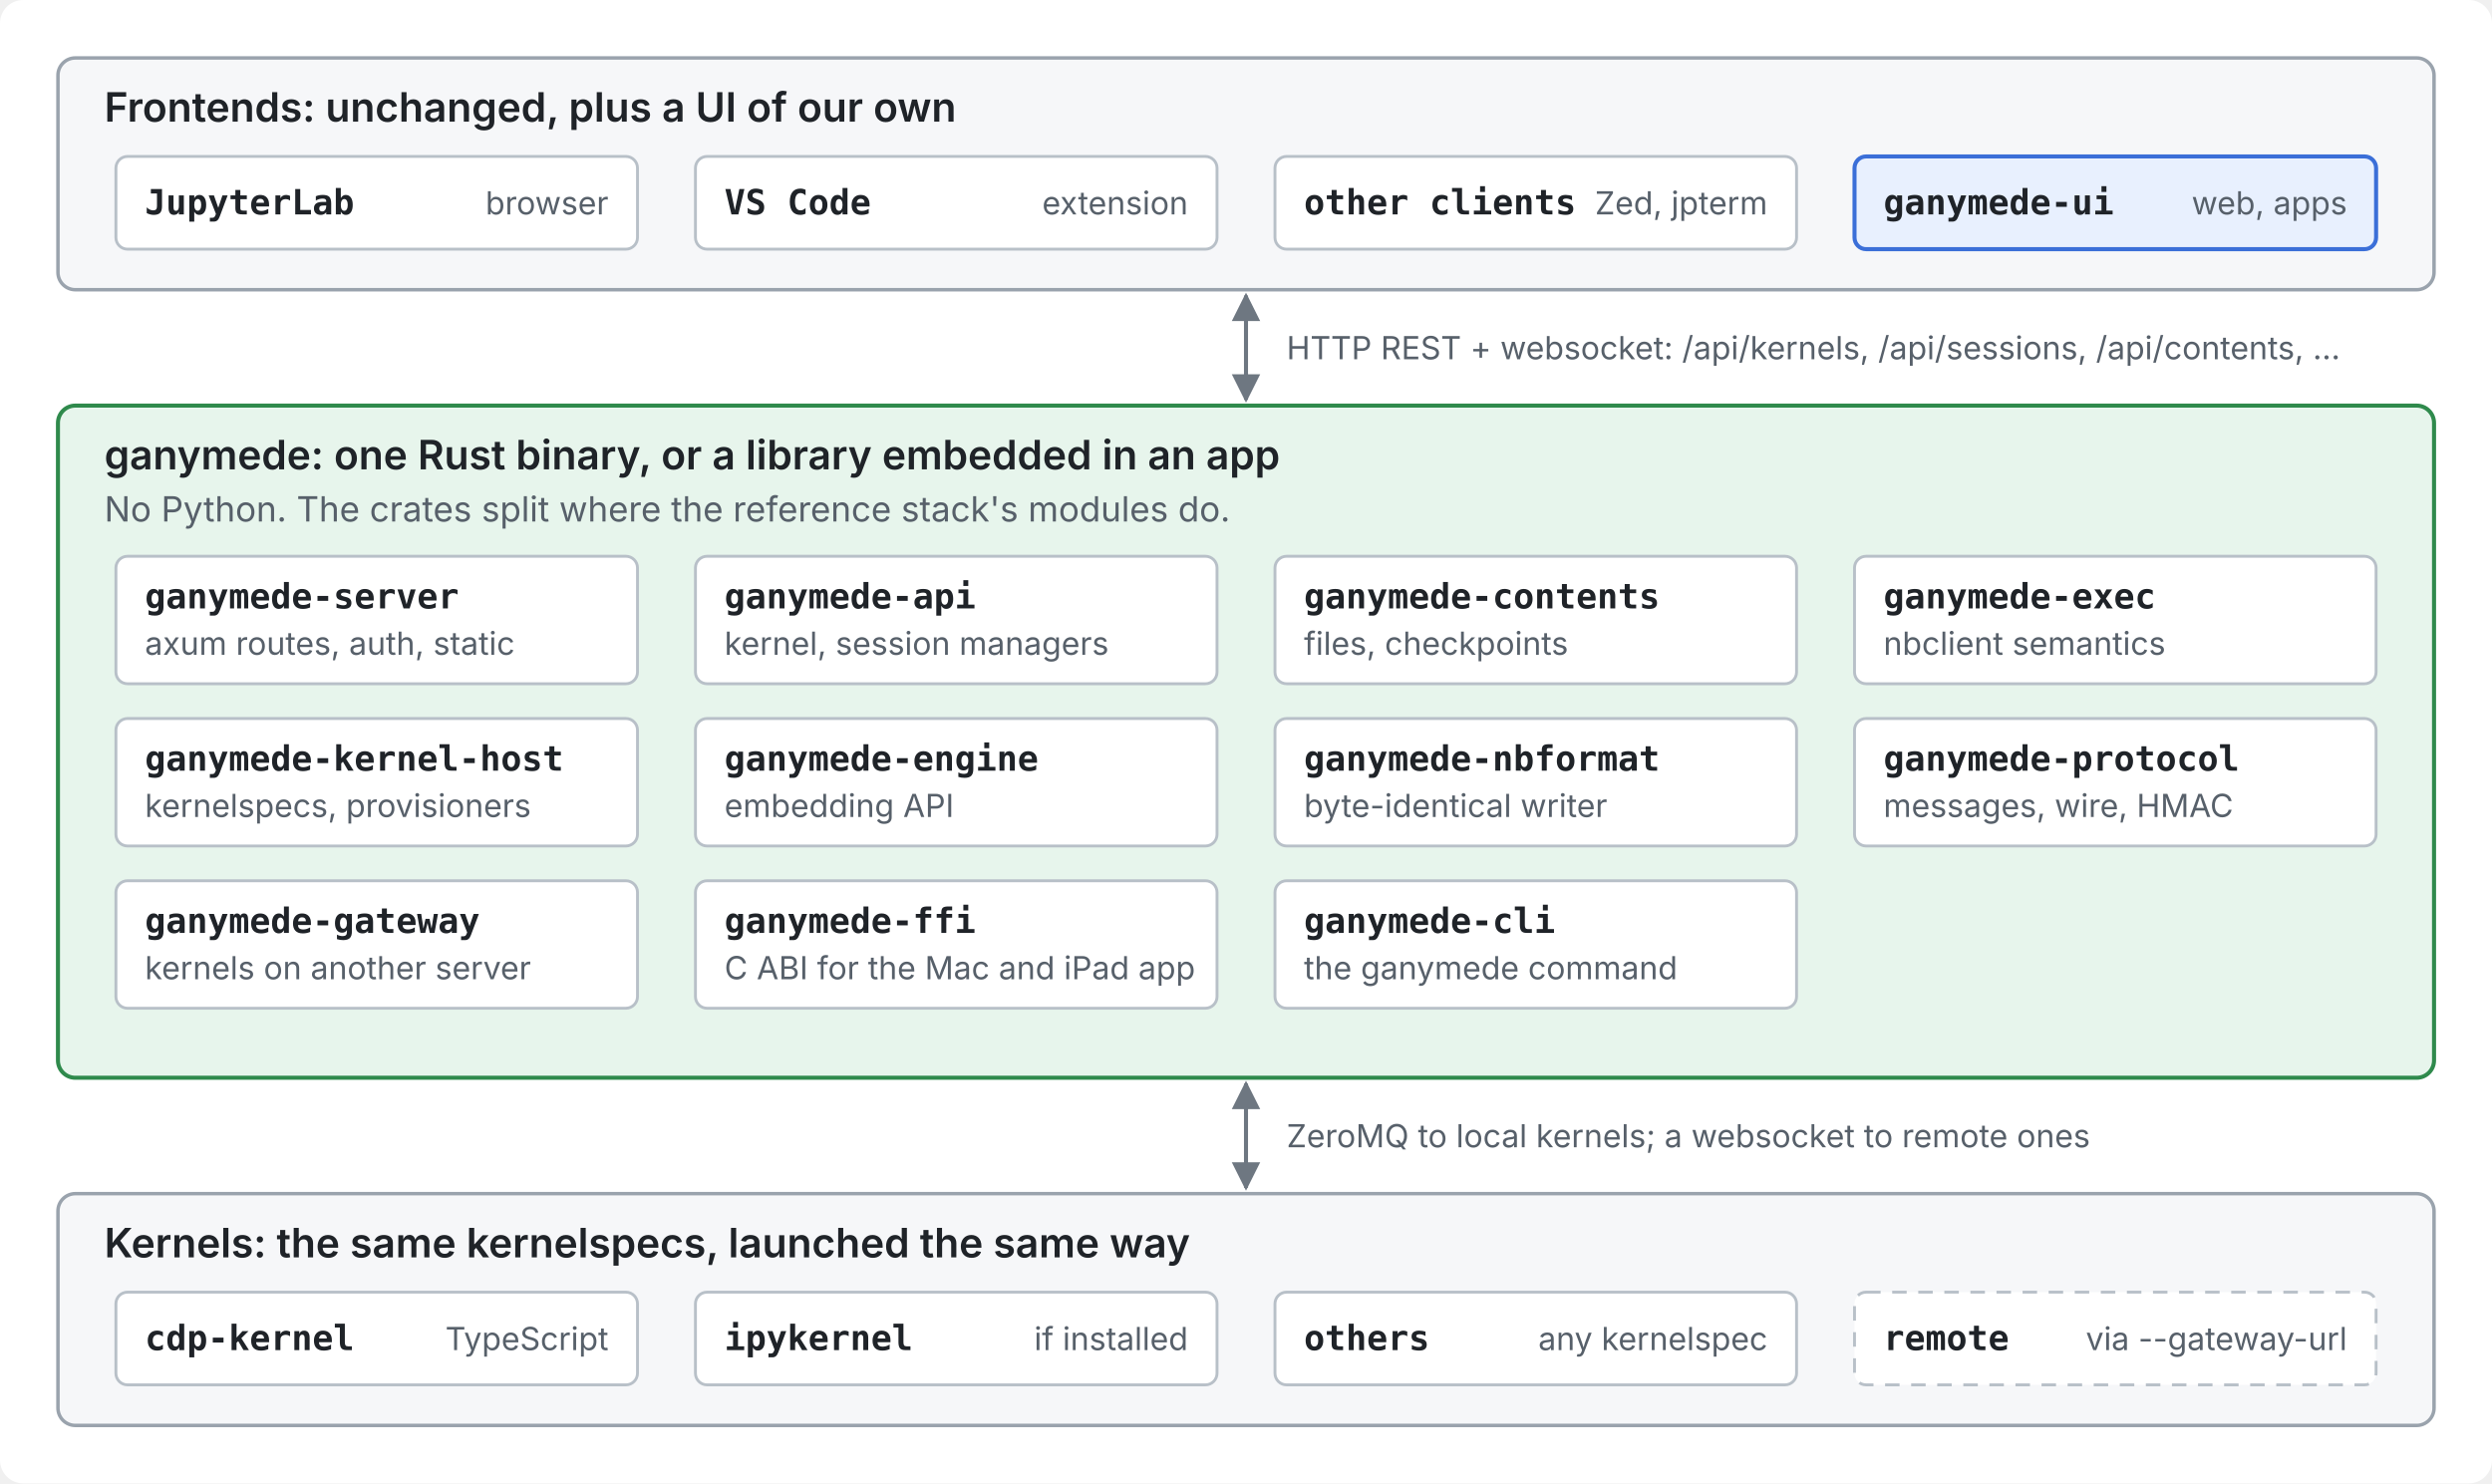
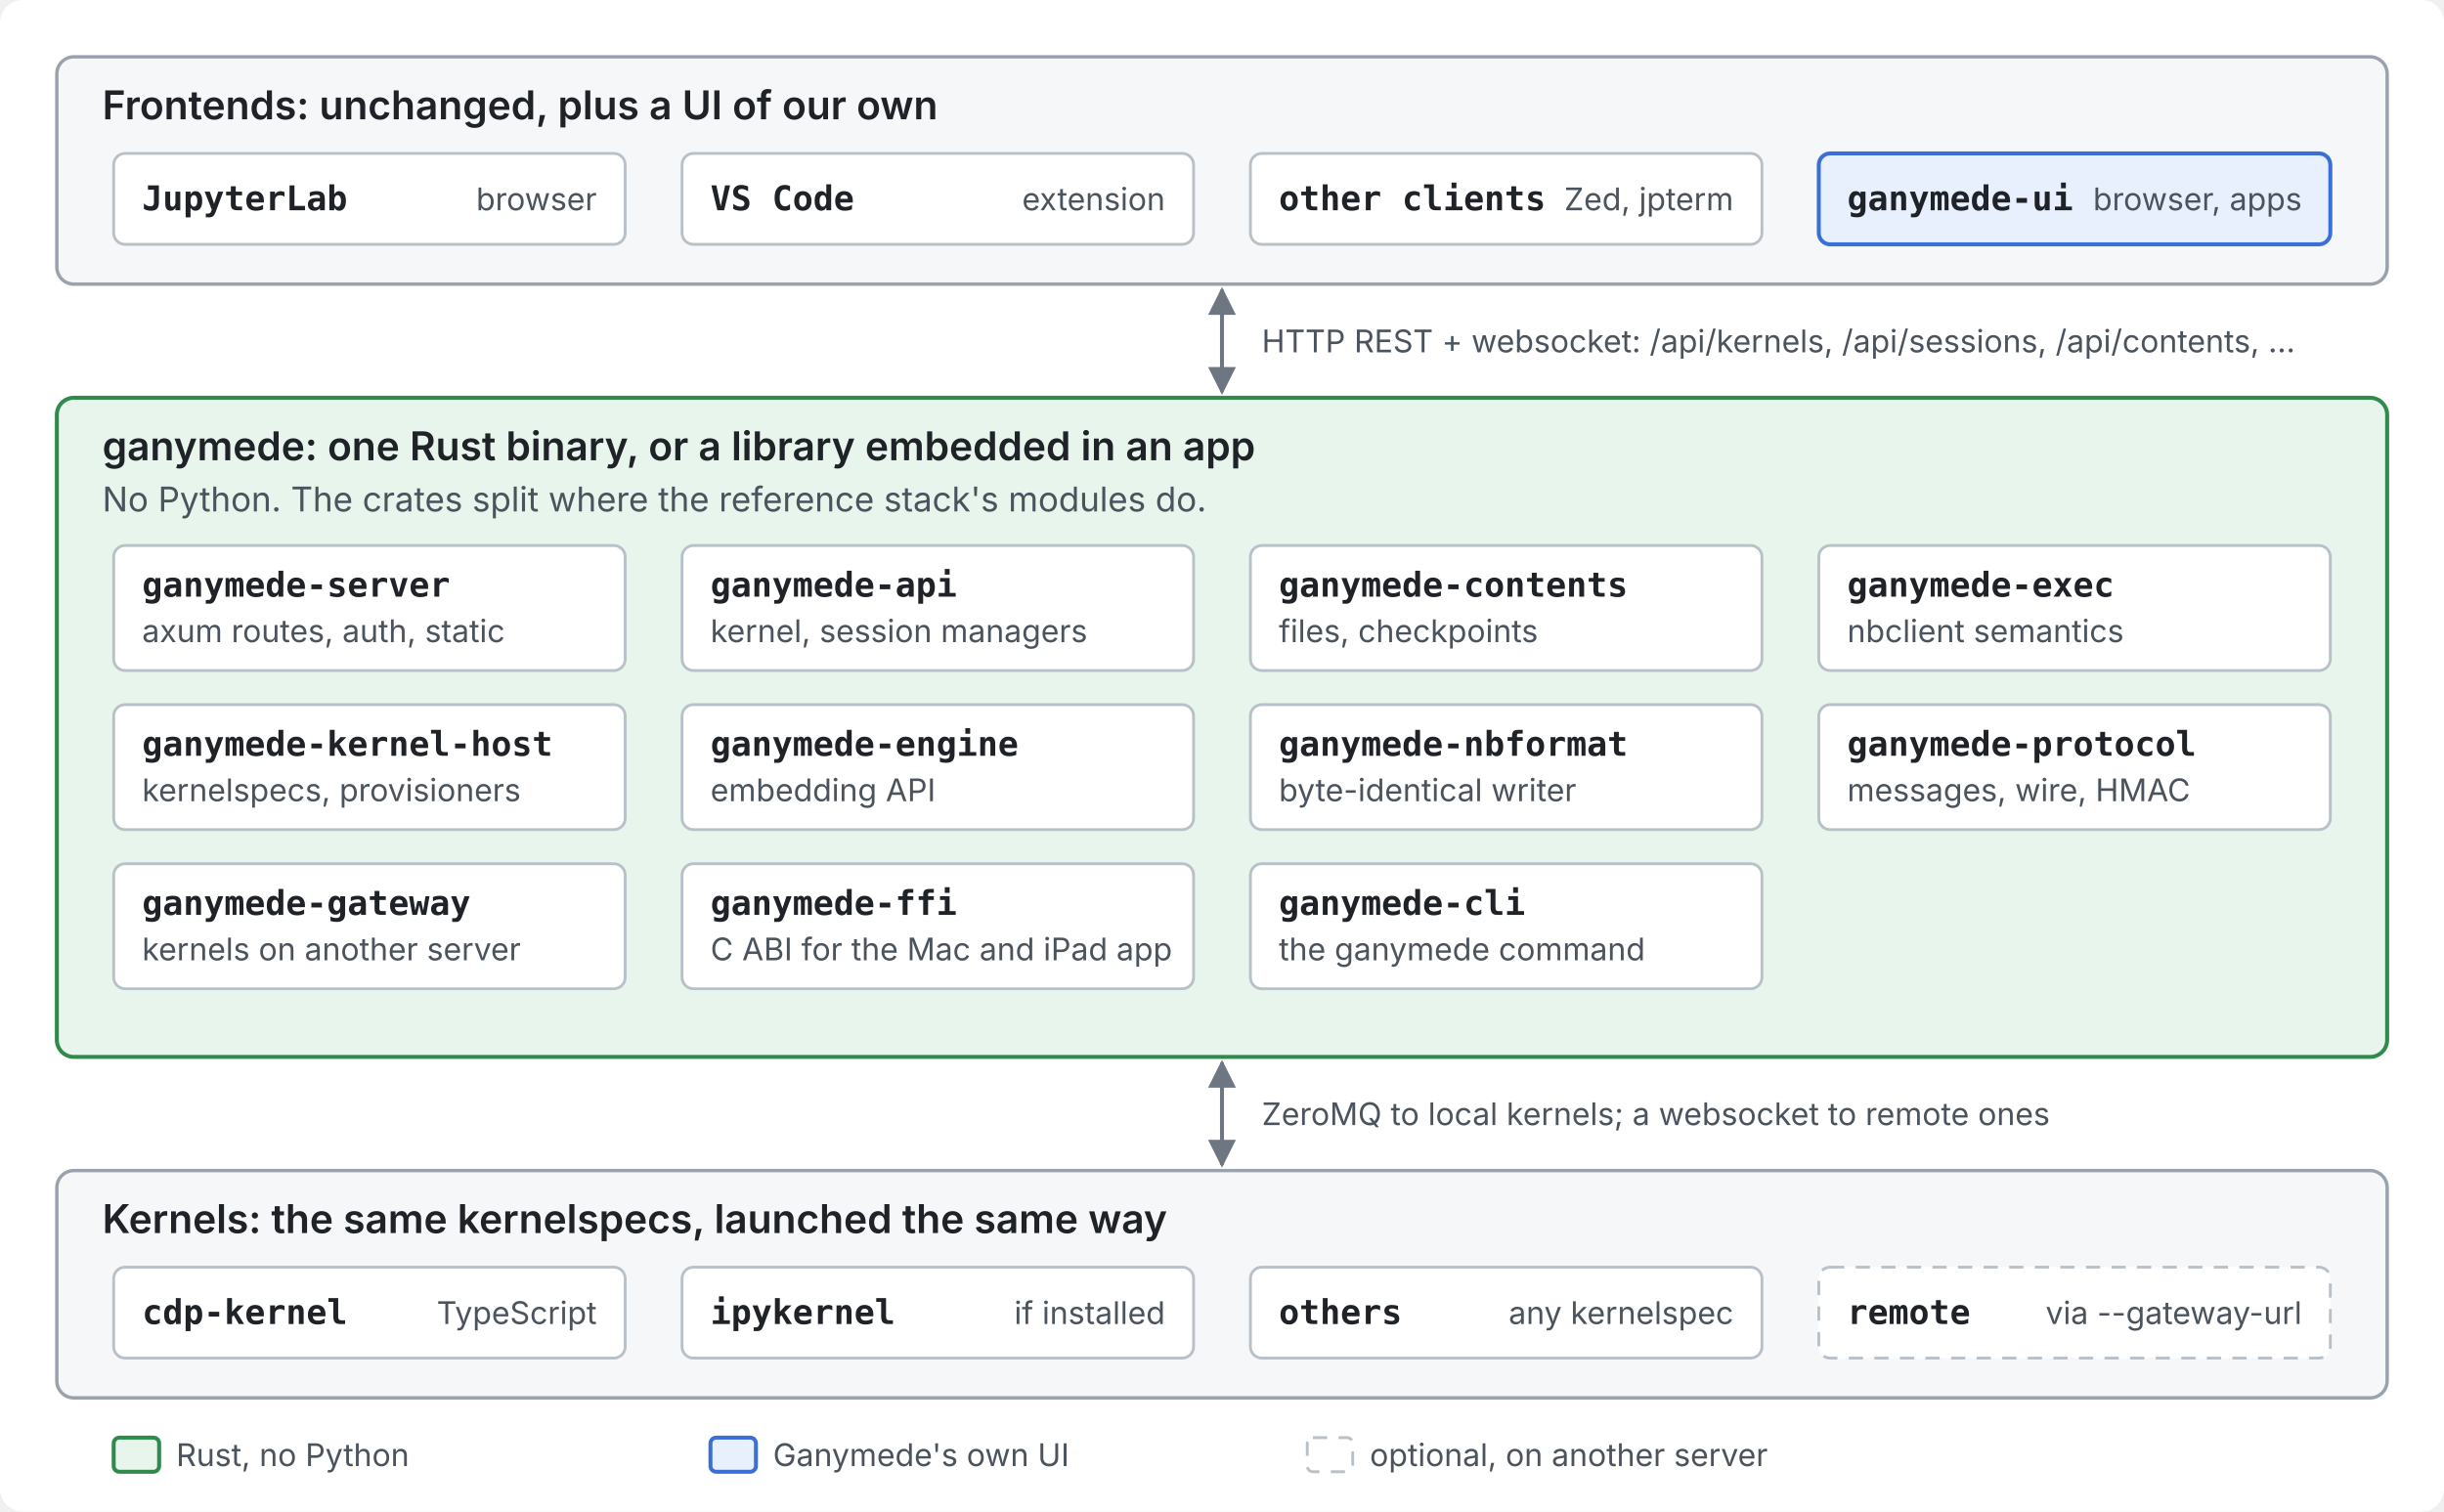
- <svg xmlns="http://www.w3.org/2000/svg" viewBox="0 0 860 512" width="860" height="512" role="img" aria-label="Ganymede in the same position: the same frontends, plus ganymede-ui, call the same REST and websocket API on a Rust core made of the ganymede crates, which launches the same kernelspecs over ZeroMQ, or reaches kernels on another server through a gateway. Python appears only as a kernel someone installed.">
+ <svg xmlns="http://www.w3.org/2000/svg" viewBox="0 0 860 532" width="860" height="532" role="img" aria-label="Ganymede in the same position: the same frontends, plus ganymede-ui, call the same REST and websocket API on a Rust core made of the ganymede crates, which launches the same kernelspecs over ZeroMQ, or reaches kernels on another server through a gateway. Python appears only as a kernel someone installed.">
  <style>
    .bg { fill: #ffffff; }
    .box { fill: #f6f7f9; stroke: #9aa3ad; stroke-width: 1.2; }
    .inner { fill: #ffffff; stroke: #b8c0c8; stroke-width: 1; }
    .acc { fill: #e8f0fe; stroke: #3b6fd8; stroke-width: 1.4; }
    .warn { fill: #fdf0e6; stroke: #c96a1b; stroke-width: 1.4; }
    .ok { fill: #e7f5ec; stroke: #2f8a4c; stroke-width: 1.4; }
    .dash { stroke-dasharray: 5 4; }
+     .warnpill { fill: #c96a1b; }
+     .tw { font: 600 12px system-ui, -apple-system, "Segoe UI", sans-serif; fill: #ffffff; }
    .t { font: 600 14px system-ui, -apple-system, "Segoe UI", sans-serif; fill: #1f2328; }
-     .s { font: 12px system-ui, -apple-system, "Segoe UI", sans-serif; fill: #57606a; }
+     .s { font: 12px system-ui, -apple-system, "Segoe UI", sans-serif; fill: #4b535d; }
    .m { font: 600 12px ui-monospace, SFMono-Regular, Menlo, Consolas, monospace; fill: #1f2328; }
-     .l { font: 11px system-ui, -apple-system, "Segoe UI", sans-serif; fill: #57606a; }
+     .l { font: 11px system-ui, -apple-system, "Segoe UI", sans-serif; fill: #4b535d; }
    .ln { stroke: #6e7781; stroke-width: 1.4; fill: none; }
    .life { stroke: #9aa3ad; stroke-width: 1; stroke-dasharray: 4 4; fill: none; }
    .hl { stroke: #3b6fd8; stroke-width: 1.6; fill: none; }
    .ah { fill: #6e7781; }
    .ahb { fill: #3b6fd8; }
    @media (prefers-color-scheme: dark) {
      .bg { fill: #1b1b1f; }
      .box { fill: #25262b; stroke: #5c6370; }
      .inner { fill: #1b1b1f; stroke: #4a505a; }
      .acc { fill: #1e2a44; stroke: #6b9bff; }
      .warn { fill: #3a2a1c; stroke: #e0904a; }
      .ok { fill: #1d3326; stroke: #5cc27e; }
+       .warnpill { fill: #e0904a; }
+       .tw { fill: #1b1b1f; }
      .t, .m { fill: #e6e8eb; }
-       .s, .l { fill: #a0a7b0; }
+       .s, .l { fill: #b6bcc4; }
      .ln { stroke: #a0a7b0; }
      .life { stroke: #5c6370; }
      .hl { stroke: #6b9bff; }
      .ah { fill: #a0a7b0; }
      .ahb { fill: #6b9bff; }
    }
  </style>
  <defs>
    <marker id="a" viewBox="0 0 10 10" refX="9" refY="5" markerWidth="7" markerHeight="7" orient="auto-start-reverse">
      <path class="ah" d="M0,0 L10,5 L0,10 z" />
    </marker>
    <marker id="b" viewBox="0 0 10 10" refX="9" refY="5" markerWidth="7" markerHeight="7" orient="auto-start-reverse">
      <path class="ahb" d="M0,0 L10,5 L0,10 z" />
    </marker>
  </defs>
-   <rect class="bg" x="0" y="0" width="860" height="512" rx="8" />
+   <rect class="bg" x="0" y="0" width="860" height="532" rx="8" />
  <rect class="box" x="20" y="20" width="820" height="80" rx="6" />
  <text class="t" x="36" y="42">Frontends: unchanged, plus a UI of our own</text>
  <rect class="inner" x="40" y="54" width="180" height="32" rx="4" />
  <text class="m" x="50" y="74">JupyterLab</text>
  <text class="l" x="210" y="74" text-anchor="end">browser</text>
  <rect class="inner" x="240" y="54" width="180" height="32" rx="4" />
  <text class="m" x="250" y="74">VS Code</text>
  <text class="l" x="410" y="74" text-anchor="end">extension</text>
  <rect class="inner" x="440" y="54" width="180" height="32" rx="4" />
  <text class="m" x="450" y="74">other clients</text>
  <text class="l" x="610" y="74" text-anchor="end">Zed, jpterm</text>
  <rect class="acc" x="640" y="54" width="180" height="32" rx="4" />
  <text class="m" x="650" y="74">ganymede-ui</text>
-   <text class="l" x="810" y="74" text-anchor="end">web, apps</text>
+   <text class="l" x="810" y="74" text-anchor="end">browser, apps</text>
  <line class="ln" x1="430" y1="102" x2="430" y2="138" marker-start="url(#a)" marker-end="url(#a)" />
  <text class="l" x="444" y="124">HTTP REST + websocket: /api/kernels, /api/sessions, /api/contents, …</text>
  <rect class="ok" x="20" y="140" width="820" height="232" rx="6" />
  <text class="t" x="36" y="162">ganymede: one Rust binary, or a library embedded in an app</text>
  <text class="s" x="36" y="180">No Python. The crates split where the reference stack's modules do.</text>
  <rect class="inner" x="40" y="192" width="180" height="44" rx="4" />
  <text class="m" x="50" y="210">ganymede-server</text>
  <text class="l" x="50" y="226">axum routes, auth, static</text>
  <rect class="inner" x="240" y="192" width="180" height="44" rx="4" />
  <text class="m" x="250" y="210">ganymede-api</text>
  <text class="l" x="250" y="226">kernel, session managers</text>
  <rect class="inner" x="440" y="192" width="180" height="44" rx="4" />
  <text class="m" x="450" y="210">ganymede-contents</text>
  <text class="l" x="450" y="226">files, checkpoints</text>
  <rect class="inner" x="640" y="192" width="180" height="44" rx="4" />
  <text class="m" x="650" y="210">ganymede-exec</text>
  <text class="l" x="650" y="226">nbclient semantics</text>
  <rect class="inner" x="40" y="248" width="180" height="44" rx="4" />
  <text class="m" x="50" y="266">ganymede-kernel-host</text>
  <text class="l" x="50" y="282">kernelspecs, provisioners</text>
  <rect class="inner" x="240" y="248" width="180" height="44" rx="4" />
  <text class="m" x="250" y="266">ganymede-engine</text>
  <text class="l" x="250" y="282">embedding API</text>
  <rect class="inner" x="440" y="248" width="180" height="44" rx="4" />
  <text class="m" x="450" y="266">ganymede-nbformat</text>
  <text class="l" x="450" y="282">byte-identical writer</text>
  <rect class="inner" x="640" y="248" width="180" height="44" rx="4" />
  <text class="m" x="650" y="266">ganymede-protocol</text>
  <text class="l" x="650" y="282">messages, wire, HMAC</text>
  <rect class="inner" x="40" y="304" width="180" height="44" rx="4" />
  <text class="m" x="50" y="322">ganymede-gateway</text>
  <text class="l" x="50" y="338">kernels on another server</text>
  <rect class="inner" x="240" y="304" width="180" height="44" rx="4" />
  <text class="m" x="250" y="322">ganymede-ffi</text>
  <text class="l" x="250" y="338">C ABI for the Mac and iPad app</text>
  <rect class="inner" x="440" y="304" width="180" height="44" rx="4" />
  <text class="m" x="450" y="322">ganymede-cli</text>
  <text class="l" x="450" y="338">the ganymede command</text>
  <line class="ln" x1="430" y1="374" x2="430" y2="410" marker-start="url(#a)" marker-end="url(#a)" />
  <text class="l" x="444" y="396">ZeroMQ to local kernels; a websocket to remote ones</text>
  <rect class="box" x="20" y="412" width="820" height="80" rx="6" />
  <text class="t" x="36" y="434">Kernels: the same kernelspecs, launched the same way</text>
  <rect class="inner" x="40" y="446" width="180" height="32" rx="4" />
  <text class="m" x="50" y="466">cdp-kernel</text>
  <text class="l" x="210" y="466" text-anchor="end">TypeScript</text>
  <rect class="inner" x="240" y="446" width="180" height="32" rx="4" />
  <text class="m" x="250" y="466">ipykernel</text>
  <text class="l" x="410" y="466" text-anchor="end">if installed</text>
  <rect class="inner" x="440" y="446" width="180" height="32" rx="4" />
  <text class="m" x="450" y="466">others</text>
  <text class="l" x="610" y="466" text-anchor="end">any kernelspec</text>
  <rect class="inner dash" x="640" y="446" width="180" height="32" rx="4" />
  <text class="m" x="650" y="466">remote</text>
  <text class="l" x="810" y="466" text-anchor="end">via --gateway-url</text>
+   <rect class="ok" x="40" y="506" width="16" height="12" rx="2" />
+   <text class="l" x="62" y="516">Rust, no Python</text>
+   <rect class="acc" x="250" y="506" width="16" height="12" rx="2" />
+   <text class="l" x="272" y="516">Ganymede's own UI</text>
+   <rect class="inner dash" x="460" y="506" width="16" height="12" rx="2" />
+   <text class="l" x="482" y="516">optional, on another server</text>
</svg>
